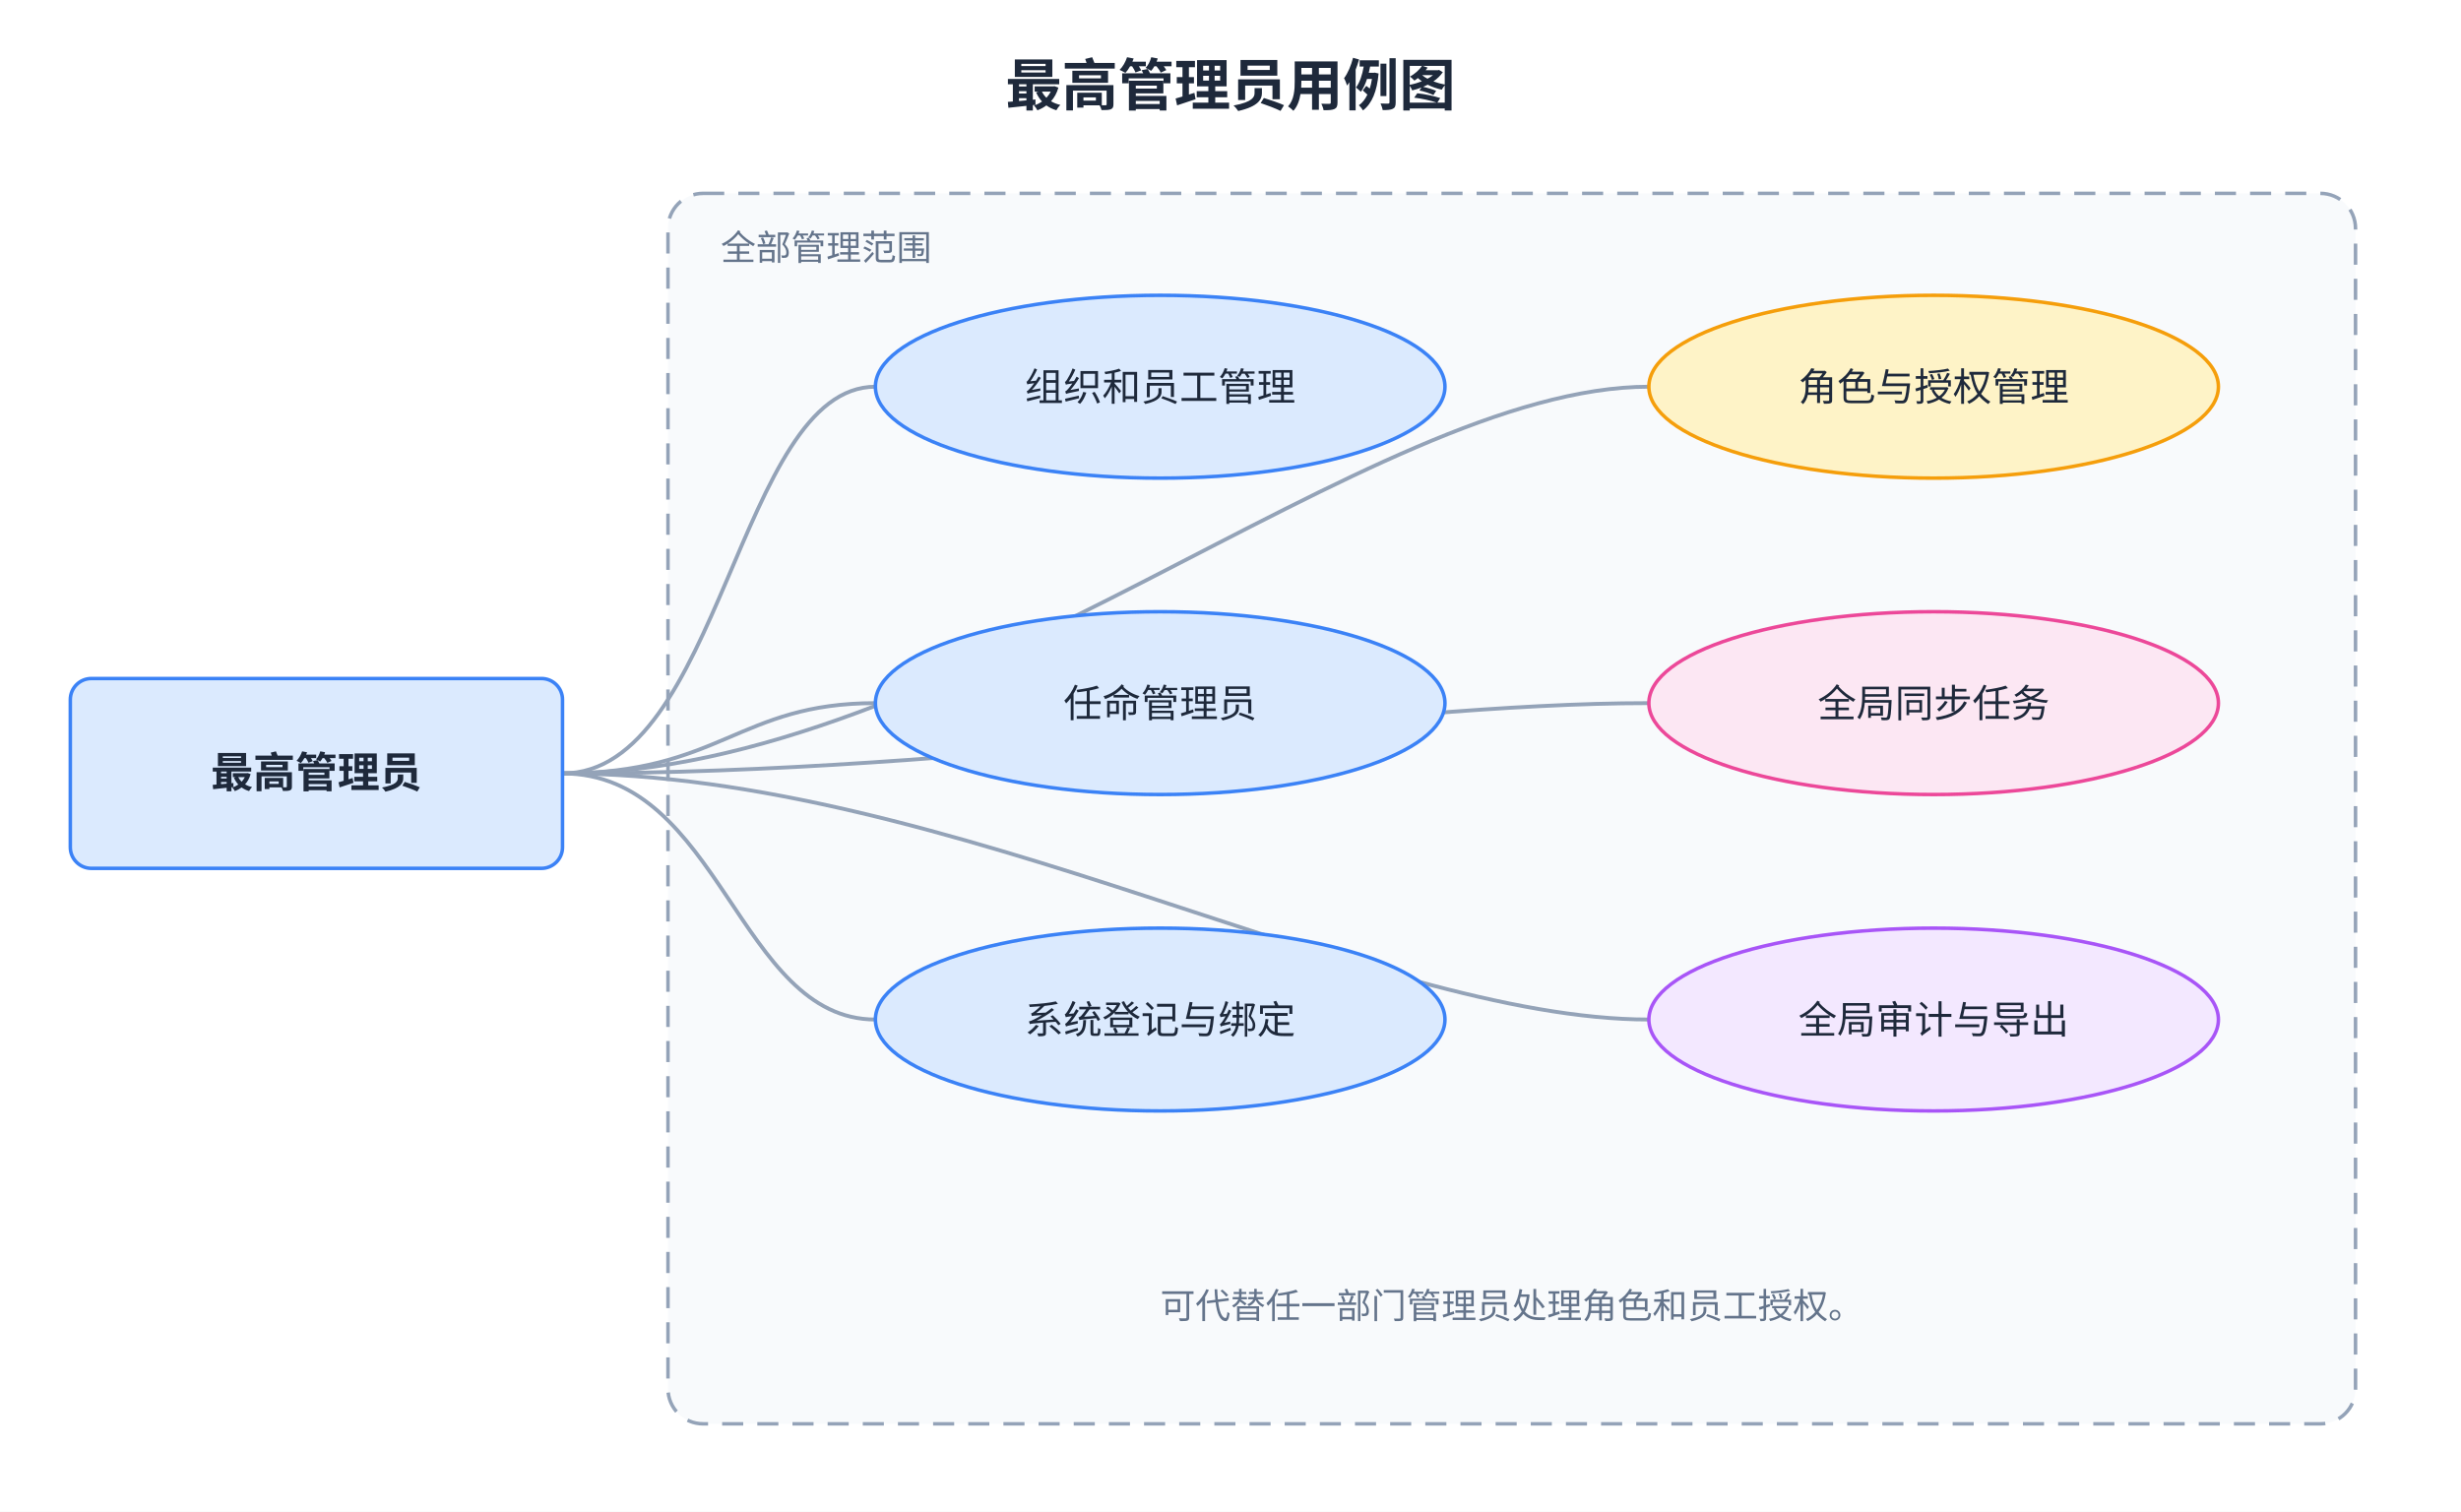
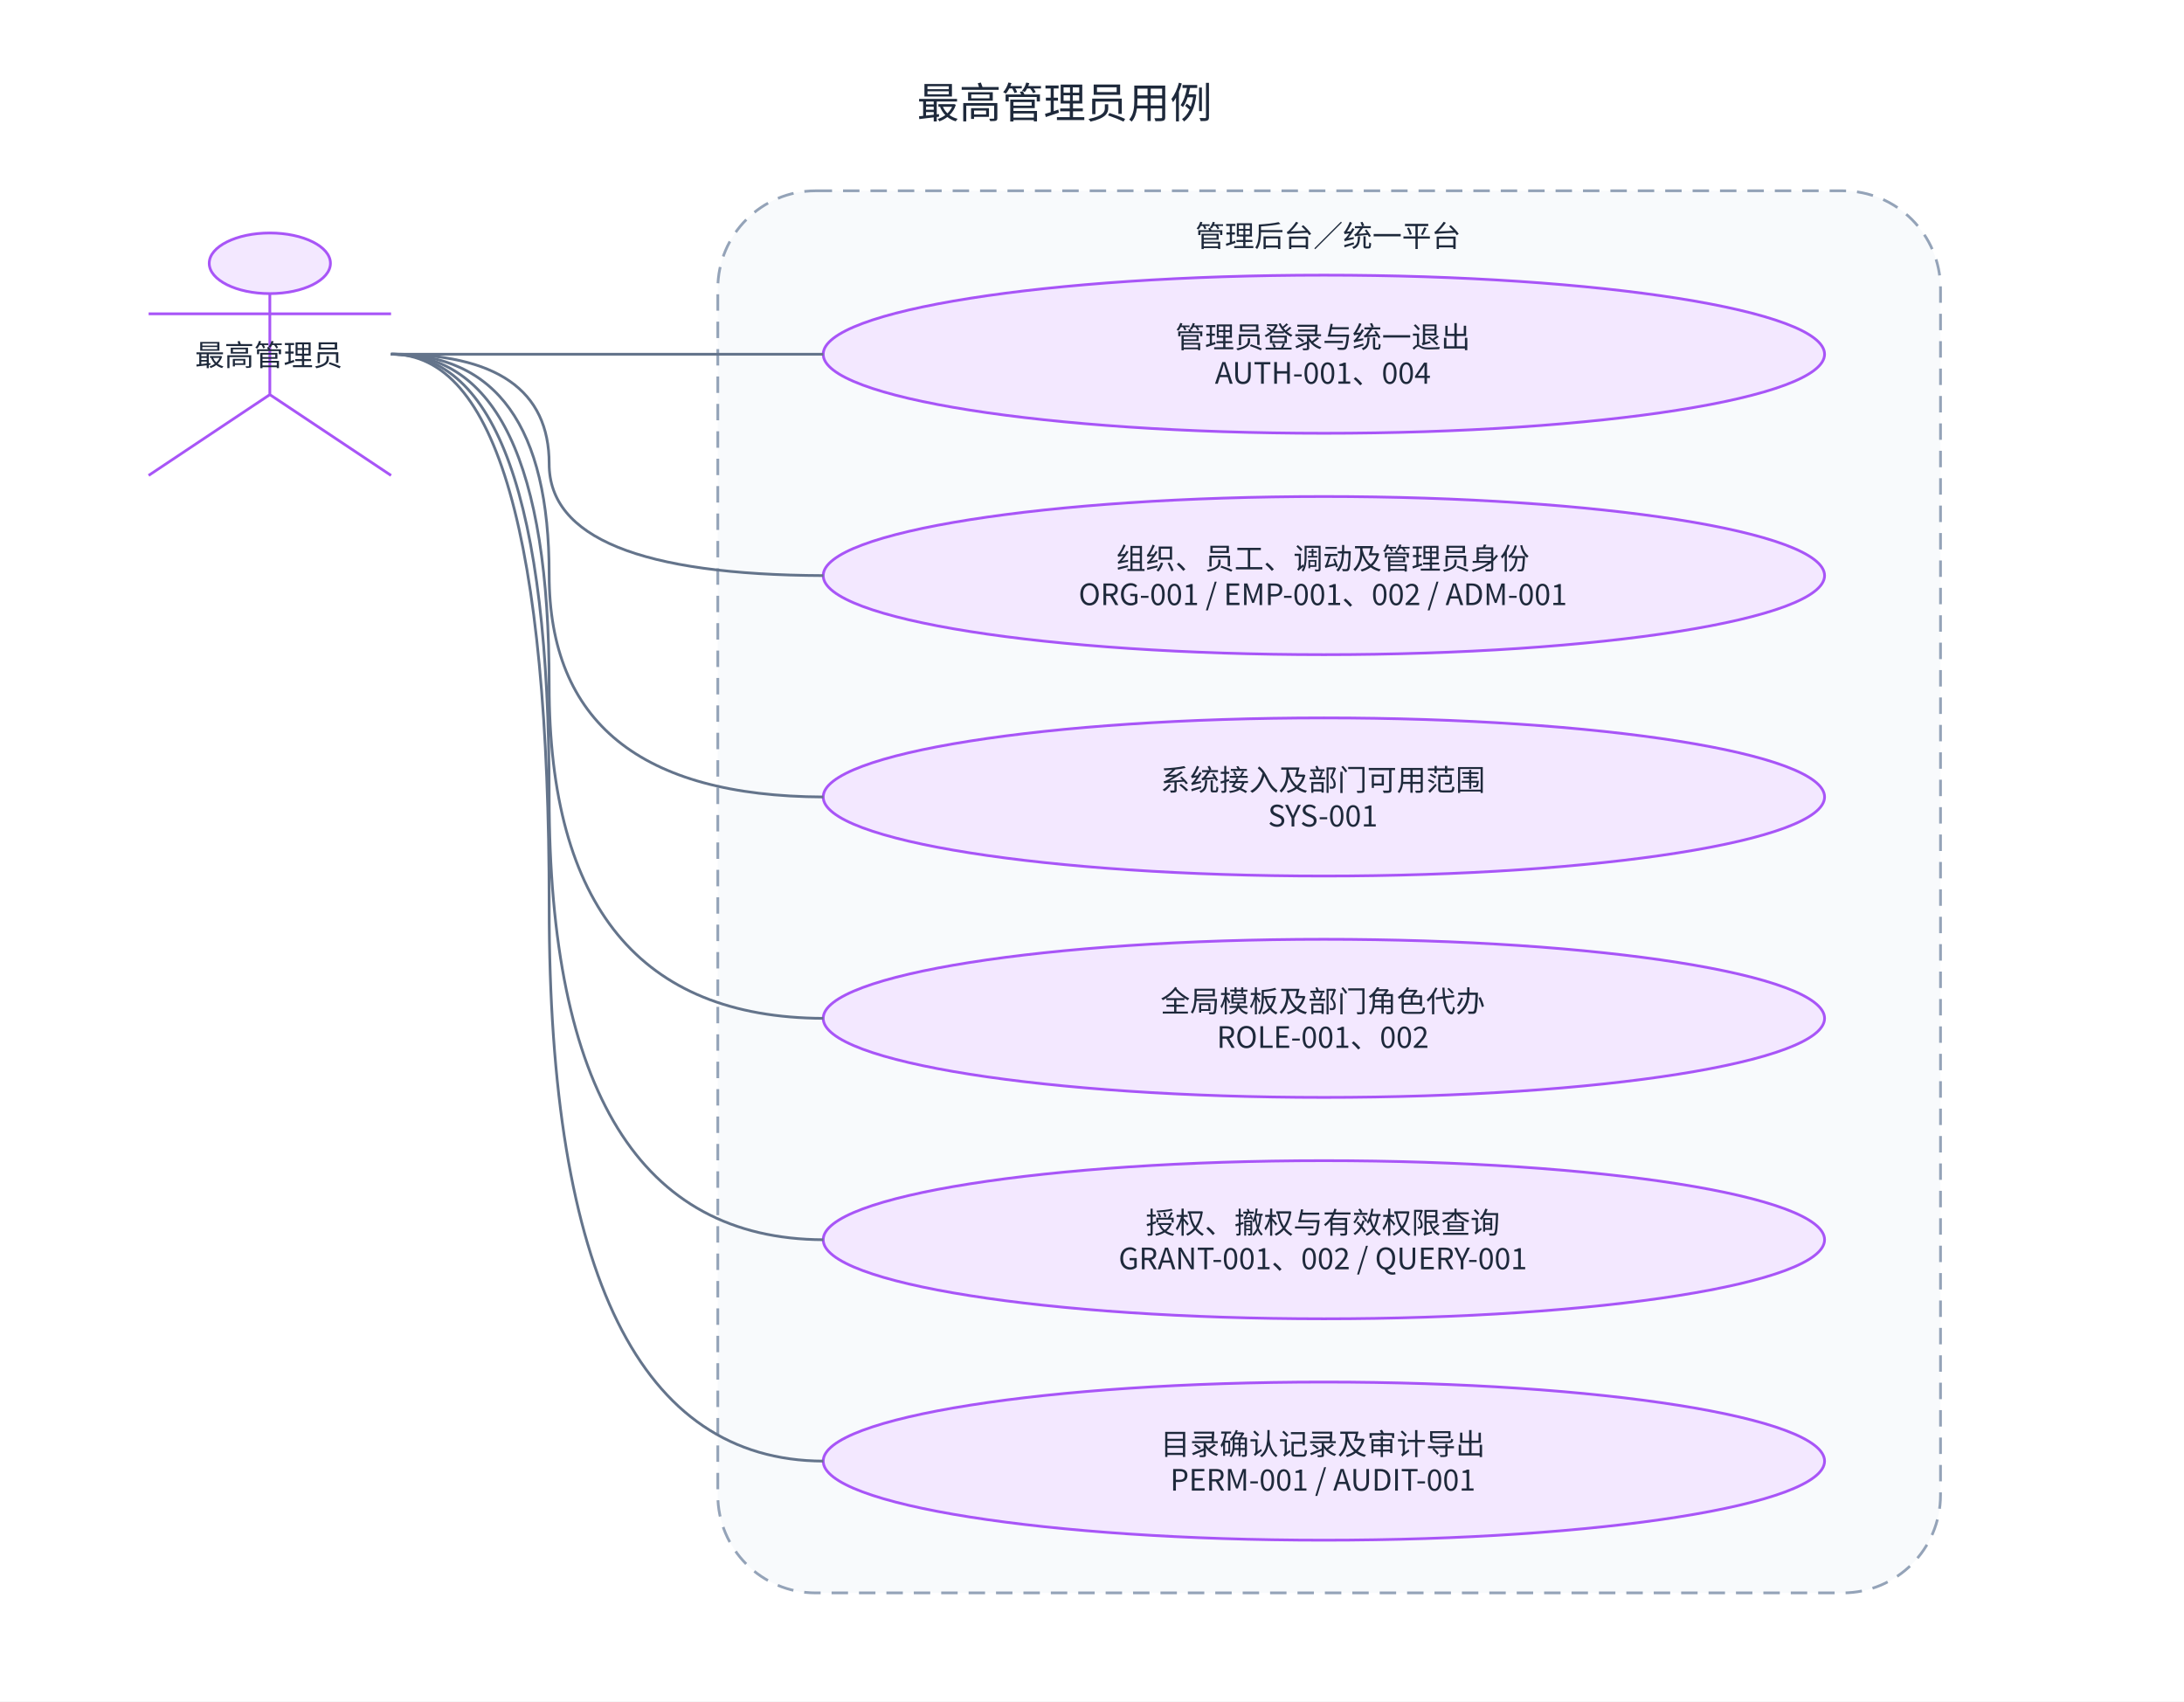
- <svg xmlns="http://www.w3.org/2000/svg" viewBox="0 0 700 430" width="700">
-   <style>
-     text { font-family: 'PingFang SC', 'Microsoft YaHei', 'Noto Sans CJK SC', system-ui, sans-serif; fill: #1e293b; letter-spacing: 0; }
-     .title { font-size: 16px; font-weight: 600; }
-     .actor { font-size: 12px; font-weight: 600; text-anchor: middle; }
-     .case { font-size: 11px; text-anchor: middle; }
-     .note { font-size: 10px; fill: #64748b; }
-     .link { fill: none; stroke: #94a3b8; stroke-width: 1.1; }
-   </style>
-   <rect width="700" height="430" fill="#ffffff" />
-   <text class="title" x="350" y="30" text-anchor="middle">最高管理员用例图</text>
-   <rect x="190" y="55" width="480" height="350" rx="10" fill="#f8fafc" stroke="#94a3b8" stroke-dasharray="6,4" />
-   <text class="note" x="205" y="74">全部管理范围</text>
-   <path class="link" d="M160,220 C205,220 210,110 249,110" />
-   <path class="link" d="M160,220 C205,220 210,200 249,200" />
-   <path class="link" d="M160,220 C205,220 210,290 249,290" />
-   <path class="link" d="M160,220 C270,220 390,110 469,110" />
-   <path class="link" d="M160,220 C280,220 390,200 469,200" />
-   <path class="link" d="M160,220 C270,220 390,290 469,290" />
-   <rect x="20" y="193" width="140" height="54" rx="6" fill="#dbeafe" stroke="#3b82f6" />
-   <text class="actor" x="90" y="224">最高管理员</text>
-   <ellipse cx="330" cy="110" rx="81" ry="26" fill="#dbeafe" stroke="#3b82f6" />
-   <text class="case" x="330" y="114">组织和员工管理</text>
-   <ellipse cx="330" cy="200" rx="81" ry="26" fill="#dbeafe" stroke="#3b82f6" />
-   <text class="case" x="330" y="204">任命管理员</text>
-   <ellipse cx="330" cy="290" rx="81" ry="26" fill="#dbeafe" stroke="#3b82f6" />
-   <text class="case" x="330" y="294">系统登记与绑定</text>
-   <ellipse cx="550" cy="110" rx="81" ry="26" fill="#fef3c7" stroke="#f59e0b" />
-   <text class="case" x="550" y="114">角色与授权管理</text>
-   <ellipse cx="550" cy="200" rx="81" ry="26" fill="#fce7f3" stroke="#ec4899" />
-   <text class="case" x="550" y="204">全局同步任务</text>
-   <ellipse cx="550" cy="290" rx="81" ry="26" fill="#f3e8ff" stroke="#a855f7" />
-   <text class="case" x="550" y="294">全局审计与导出</text>
-   <text class="note" x="430" y="375" text-anchor="middle">可代替任一部门管理员处理角色和员工授权。</text>
+ <svg xmlns="http://www.w3.org/2000/svg" style="background: #ffffff; background-color: #ffffff; color-scheme: light;" version="1.1" width="1036px" height="807px" viewBox="0 0 1036 807">
+   <defs>
+     <style type="text/css">text { font-family: 'PingFang SC', 'Microsoft YaHei', 'Noto Sans CJK SC', system-ui, sans-serif; }</style>
+   </defs>
+   <rect fill="#ffffff" width="100%" height="100%" x="0" y="0" style="fill: rgb(255, 255, 255);" />
+   <g>
+     <g data-cell-id="0">
+       <g data-cell-id="1">
+         <g data-cell-id="title">
+           <g>
+             <rect x="25" y="25" width="960" height="44" fill="none" stroke="none" pointer-events="all" />
+           </g>
+           <g>
+             <g fill="#1e293b" font-family="'PingFang SC', 'Microsoft YaHei', 'Noto Sans CJK SC', system-ui, sans-serif" text-anchor="middle" font-size="20px" style="fill: rgb(30, 41, 59);">
+               <text x="505" y="56">最高管理员用例</text>
+             </g>
+           </g>
+         </g>
+         <g data-cell-id="sys">
+           <g transform="translate(0.5,0.5)">
+             <rect x="340" y="90" width="580" height="665" rx="46.4" ry="46.4" fill="#f8fafc" stroke="#94a3b8" stroke-width="1.3" stroke-dasharray="7.8 5.2" pointer-events="all" style="fill: rgb(248, 250, 252); stroke: rgb(148, 163, 184);" />
+           </g>
+         </g>
+         <g data-cell-id="sys-title">
+           <g>
+             <rect x="352" y="98" width="556" height="26" fill="none" stroke="none" pointer-events="all" />
+           </g>
+           <g>
+             <g fill="#1e293b" font-family="'PingFang SC', 'Microsoft YaHei', 'Noto Sans CJK SC', system-ui, sans-serif" text-anchor="middle" font-size="14px" style="fill: rgb(30, 41, 59);">
+               <text x="630" y="117">管理后台／统一平台</text>
+             </g>
+           </g>
+         </g>
+         <g data-cell-id="actor">
+           <g transform="translate(0.5,0.5)">
+             <ellipse cx="127.5" cy="124.38" rx="28.75" ry="14.375" fill="#f3e8ff" stroke="#a855f7" stroke-width="1.3" pointer-events="all" style="fill: rgb(243, 232, 255); stroke: rgb(168, 85, 247);" />
+             <path d="M 127.5 138.75 L 127.5 186.67 M 127.5 148.33 L 70 148.33 M 127.5 148.33 L 185 148.33 M 127.5 186.67 L 70 225 M 127.5 186.67 L 185 225" fill="none" stroke="#a855f7" stroke-width="1.3" stroke-miterlimit="10" pointer-events="all" style="stroke: rgb(168, 85, 247);" />
+           </g>
+           <g>
+             <g fill="#1e293b" font-family="'PingFang SC', 'Microsoft YaHei', 'Noto Sans CJK SC', system-ui, sans-serif" text-anchor="middle" font-size="14px" style="fill: rgb(30, 41, 59);">
+               <text x="127.5" y="173.5">最高管理员</text>
+             </g>
+           </g>
+         </g>
+         <g data-cell-id="u0">
+           <g transform="translate(0.5,0.5)">
+             <ellipse cx="627.5" cy="167.5" rx="237.5" ry="37.5" fill="#f3e8ff" stroke="#a855f7" stroke-width="1.3" pointer-events="all" style="fill: rgb(243, 232, 255); stroke: rgb(168, 85, 247);" />
+           </g>
+           <g>
+             <g fill="#1e293b" font-family="'PingFang SC', 'Microsoft YaHei', 'Noto Sans CJK SC', system-ui, sans-serif" text-anchor="middle" font-size="14px" style="fill: rgb(30, 41, 59);">
+               <text x="627.5" y="165">管理员登录与统一退出</text>
+               <text x="627.5" y="182">AUTH-001、004</text>
+             </g>
+           </g>
+         </g>
+         <g data-cell-id="e1">
+           <g transform="translate(0.5,0.5)">
+             <path d="M 185 167.5 Q 185 167.5 390 167.5" fill="none" stroke="#64748b" stroke-width="1.3" stroke-miterlimit="10" pointer-events="stroke" style="stroke: rgb(100, 116, 139);" />
+           </g>
+         </g>
+         <g data-cell-id="u1">
+           <g transform="translate(0.5,0.5)">
+             <ellipse cx="627.5" cy="272.5" rx="237.5" ry="37.5" fill="#f3e8ff" stroke="#a855f7" stroke-width="1.3" pointer-events="all" style="fill: rgb(243, 232, 255); stroke: rgb(168, 85, 247);" />
+           </g>
+           <g>
+             <g fill="#1e293b" font-family="'PingFang SC', 'Microsoft YaHei', 'Noto Sans CJK SC', system-ui, sans-serif" text-anchor="middle" font-size="14px" style="fill: rgb(30, 41, 59);">
+               <text x="627.5" y="270">组织、员工、调动及管理员身份</text>
+               <text x="627.5" y="287">ORG-001 / EMP-001、002 / ADM-001</text>
+             </g>
+           </g>
+         </g>
+         <g data-cell-id="e2">
+           <g transform="translate(0.5,0.5)">
+             <path d="M 185 167.5 Q 260 167 260 219.5 Q 260 272 390 272.5" fill="none" stroke="#64748b" stroke-width="1.3" stroke-miterlimit="10" pointer-events="stroke" style="stroke: rgb(100, 116, 139);" />
+           </g>
+         </g>
+         <g data-cell-id="u2">
+           <g transform="translate(0.5,0.5)">
+             <ellipse cx="627.5" cy="377.5" rx="237.5" ry="37.5" fill="#f3e8ff" stroke="#a855f7" stroke-width="1.3" pointer-events="all" style="fill: rgb(243, 232, 255); stroke: rgb(168, 85, 247);" />
+           </g>
+           <g>
+             <g fill="#1e293b" font-family="'PingFang SC', 'Microsoft YaHei', 'Noto Sans CJK SC', system-ui, sans-serif" text-anchor="middle" font-size="14px" style="fill: rgb(30, 41, 59);">
+               <text x="627.5" y="375">系统接入及部门可用范围</text>
+               <text x="627.5" y="392">SYS-001</text>
+             </g>
+           </g>
+         </g>
+         <g data-cell-id="e3">
+           <g transform="translate(0.5,0.5)">
+             <path d="M 185 167.5 Q 260 167 260 272 Q 260 377 390 377.5" fill="none" stroke="#64748b" stroke-width="1.3" stroke-miterlimit="10" pointer-events="stroke" style="stroke: rgb(100, 116, 139);" />
+           </g>
+         </g>
+         <g data-cell-id="u3">
+           <g transform="translate(0.5,0.5)">
+             <ellipse cx="627.5" cy="482.5" rx="237.5" ry="37.5" fill="#f3e8ff" stroke="#a855f7" stroke-width="1.3" pointer-events="all" style="fill: rgb(243, 232, 255); stroke: rgb(168, 85, 247);" />
+           </g>
+           <g>
+             <g fill="#1e293b" font-family="'PingFang SC', 'Microsoft YaHei', 'Noto Sans CJK SC', system-ui, sans-serif" text-anchor="middle" font-size="14px" style="fill: rgb(30, 41, 59);">
+               <text x="627.5" y="480">全局模板及部门角色代办</text>
+               <text x="627.5" y="497">ROLE-001、002</text>
+             </g>
+           </g>
+         </g>
+         <g data-cell-id="e4">
+           <g transform="translate(0.5,0.5)">
+             <path d="M 185 167.5 Q 260 167 260 324.5 Q 260 482 390 482.5" fill="none" stroke="#64748b" stroke-width="1.3" stroke-miterlimit="10" pointer-events="stroke" style="stroke: rgb(100, 116, 139);" />
+           </g>
+         </g>
+         <g data-cell-id="u4">
+           <g transform="translate(0.5,0.5)">
+             <ellipse cx="627.5" cy="587.5" rx="237.5" ry="37.5" fill="#f3e8ff" stroke="#a855f7" stroke-width="1.3" pointer-events="all" style="fill: rgb(243, 232, 255); stroke: rgb(168, 85, 247);" />
+           </g>
+           <g>
+             <g fill="#1e293b" font-family="'PingFang SC', 'Microsoft YaHei', 'Noto Sans CJK SC', system-ui, sans-serif" text-anchor="middle" font-size="14px" style="fill: rgb(30, 41, 59);">
+               <text x="627.5" y="585">授权、撤权与有效权限查询</text>
+               <text x="627.5" y="602">GRANT-001、002 / QUERY-001</text>
+             </g>
+           </g>
+         </g>
+         <g data-cell-id="e5">
+           <g transform="translate(0.5,0.5)">
+             <path d="M 185 167.5 Q 260 167 260 377 Q 260 587 390 587.5" fill="none" stroke="#64748b" stroke-width="1.3" stroke-miterlimit="10" pointer-events="stroke" style="stroke: rgb(100, 116, 139);" />
+           </g>
+         </g>
+         <g data-cell-id="u5">
+           <g transform="translate(0.5,0.5)">
+             <ellipse cx="627.5" cy="692.5" rx="237.5" ry="37.5" fill="#f3e8ff" stroke="#a855f7" stroke-width="1.3" pointer-events="all" style="fill: rgb(243, 232, 255); stroke: rgb(168, 85, 247);" />
+           </g>
+           <g>
+             <g fill="#1e293b" font-family="'PingFang SC', 'Microsoft YaHei', 'Noto Sans CJK SC', system-ui, sans-serif" text-anchor="middle" font-size="14px" style="fill: rgb(30, 41, 59);">
+               <text x="627.5" y="690">目录确认记录及审计导出</text>
+               <text x="627.5" y="707">PERM-001 / AUDIT-001</text>
+             </g>
+           </g>
+         </g>
+         <g data-cell-id="e6">
+           <g transform="translate(0.5,0.5)">
+             <path d="M 185 167.5 Q 260 167 260 429.5 Q 260 692 390 692.5" fill="none" stroke="#64748b" stroke-width="1.3" stroke-miterlimit="10" pointer-events="stroke" style="stroke: rgb(100, 116, 139);" />
+           </g>
+         </g>
+       </g>
+     </g>
+   </g>
</svg>
